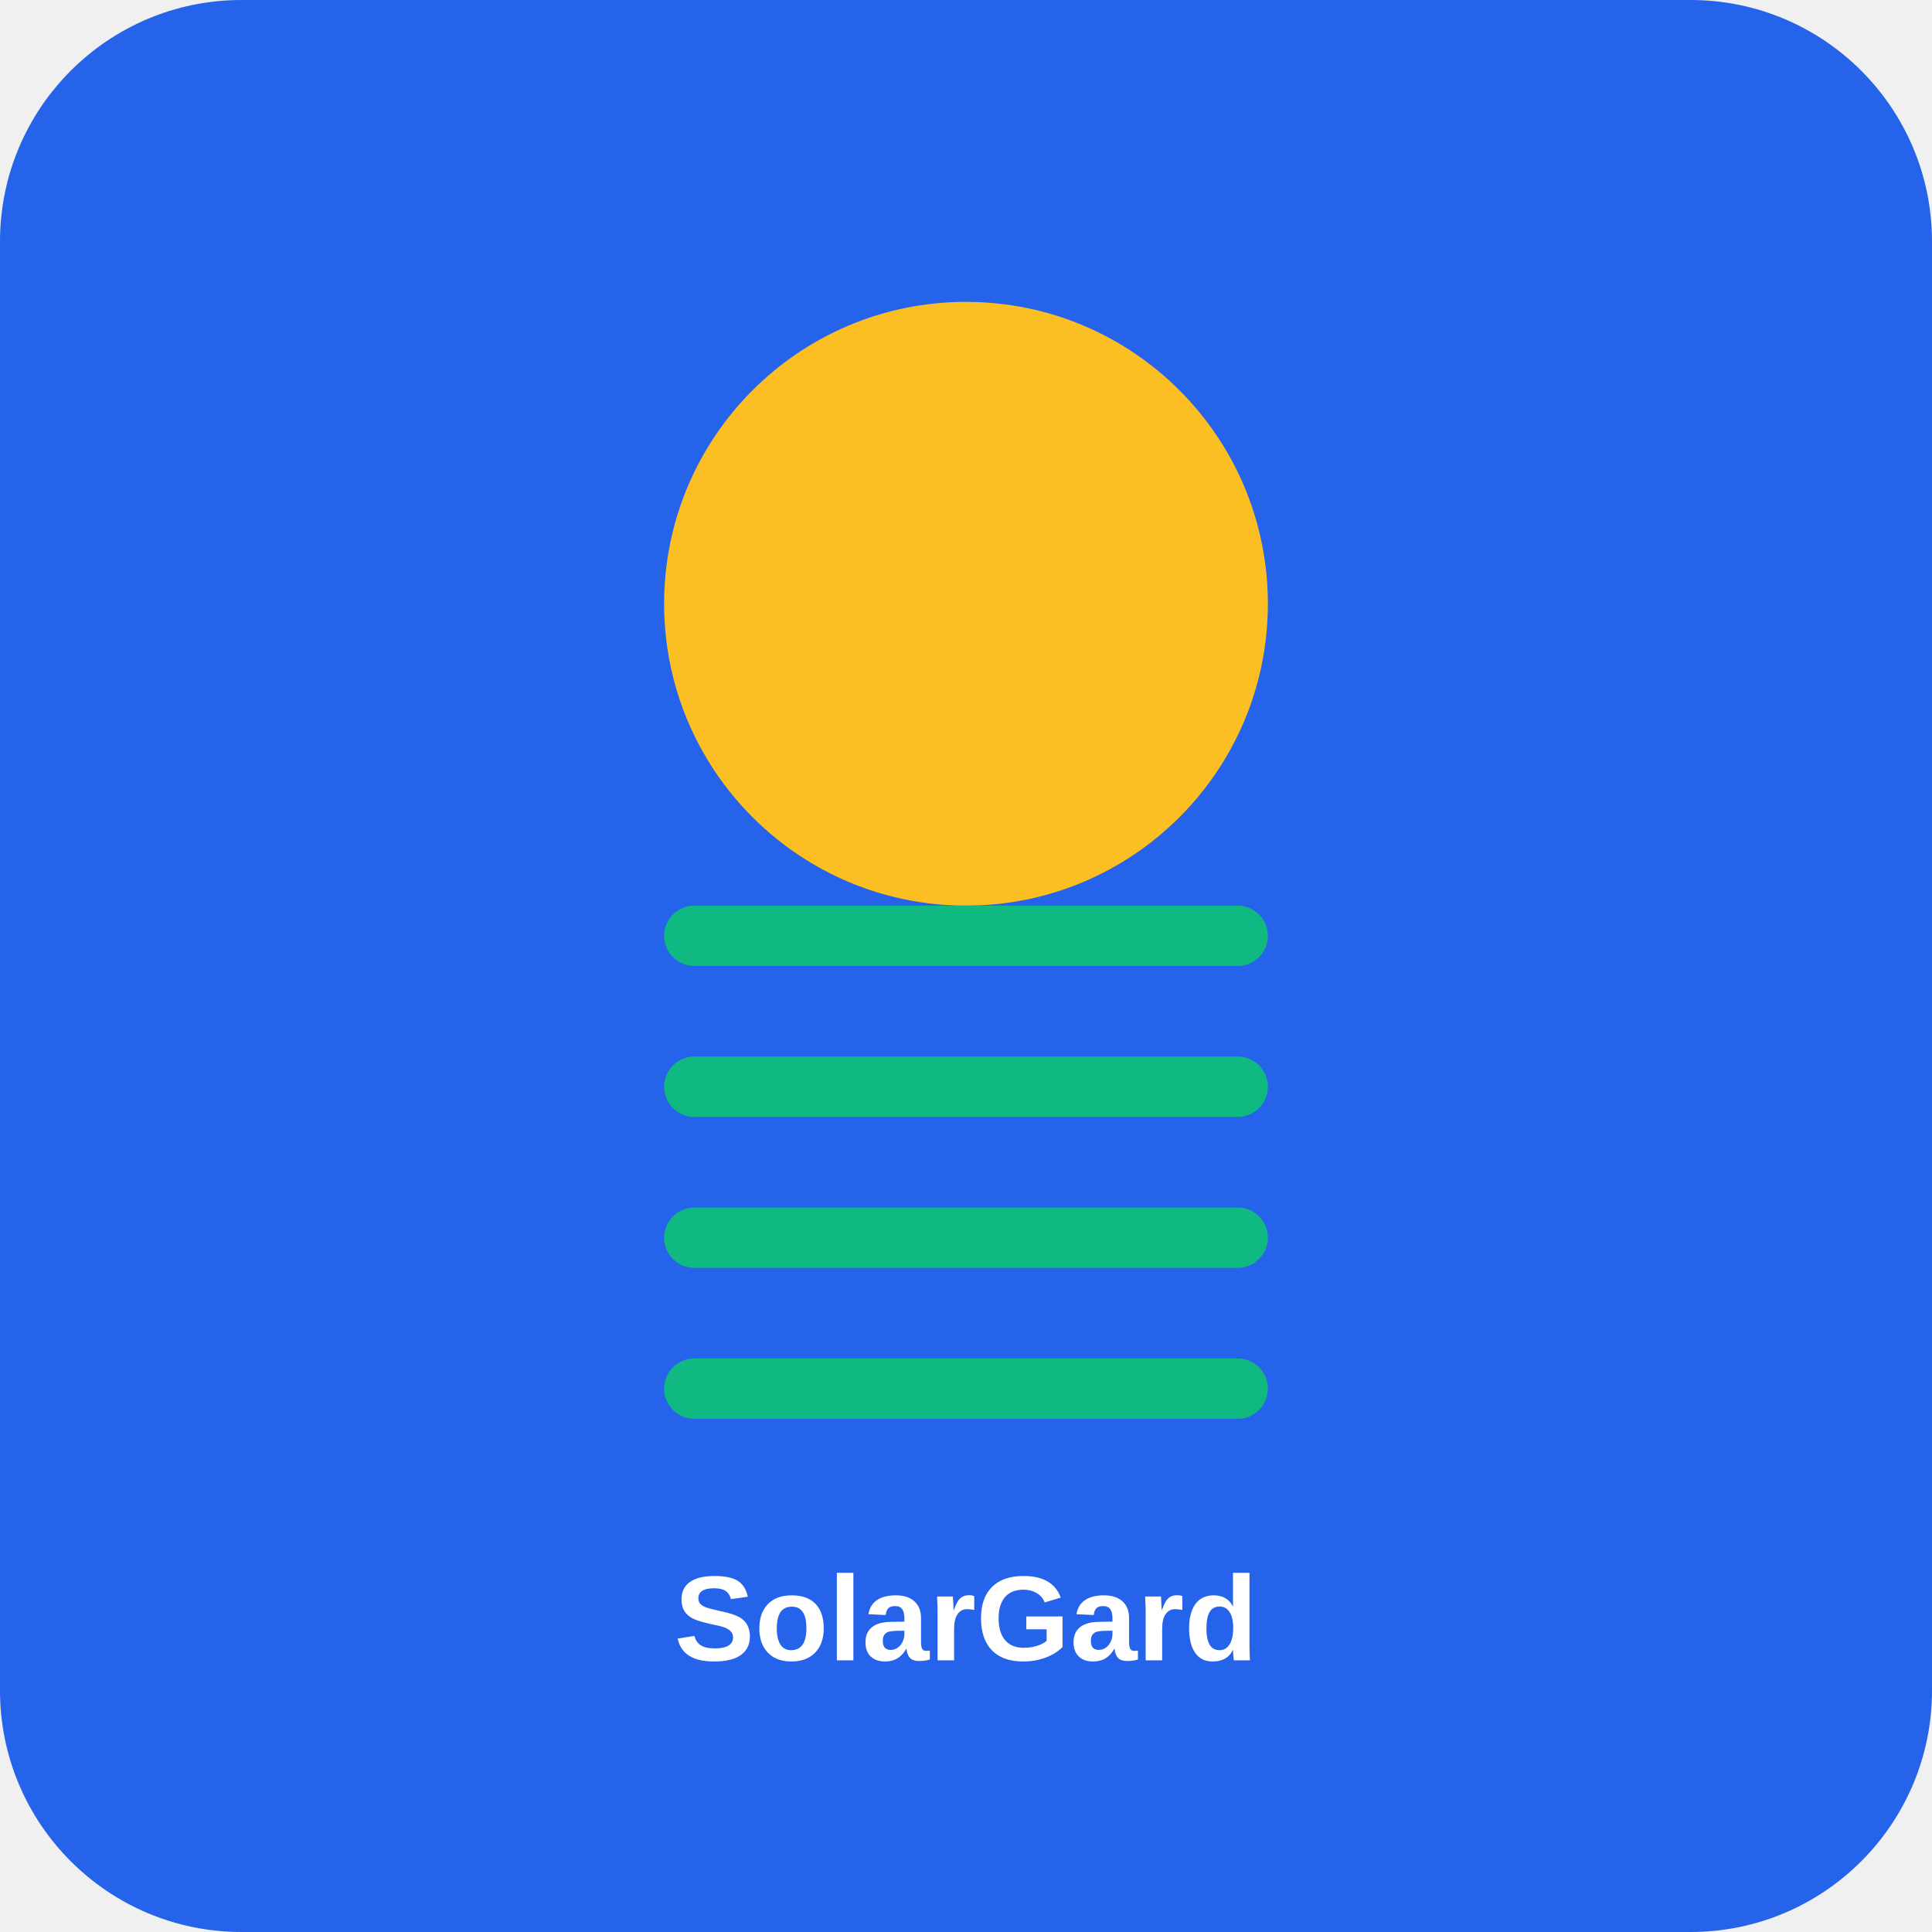
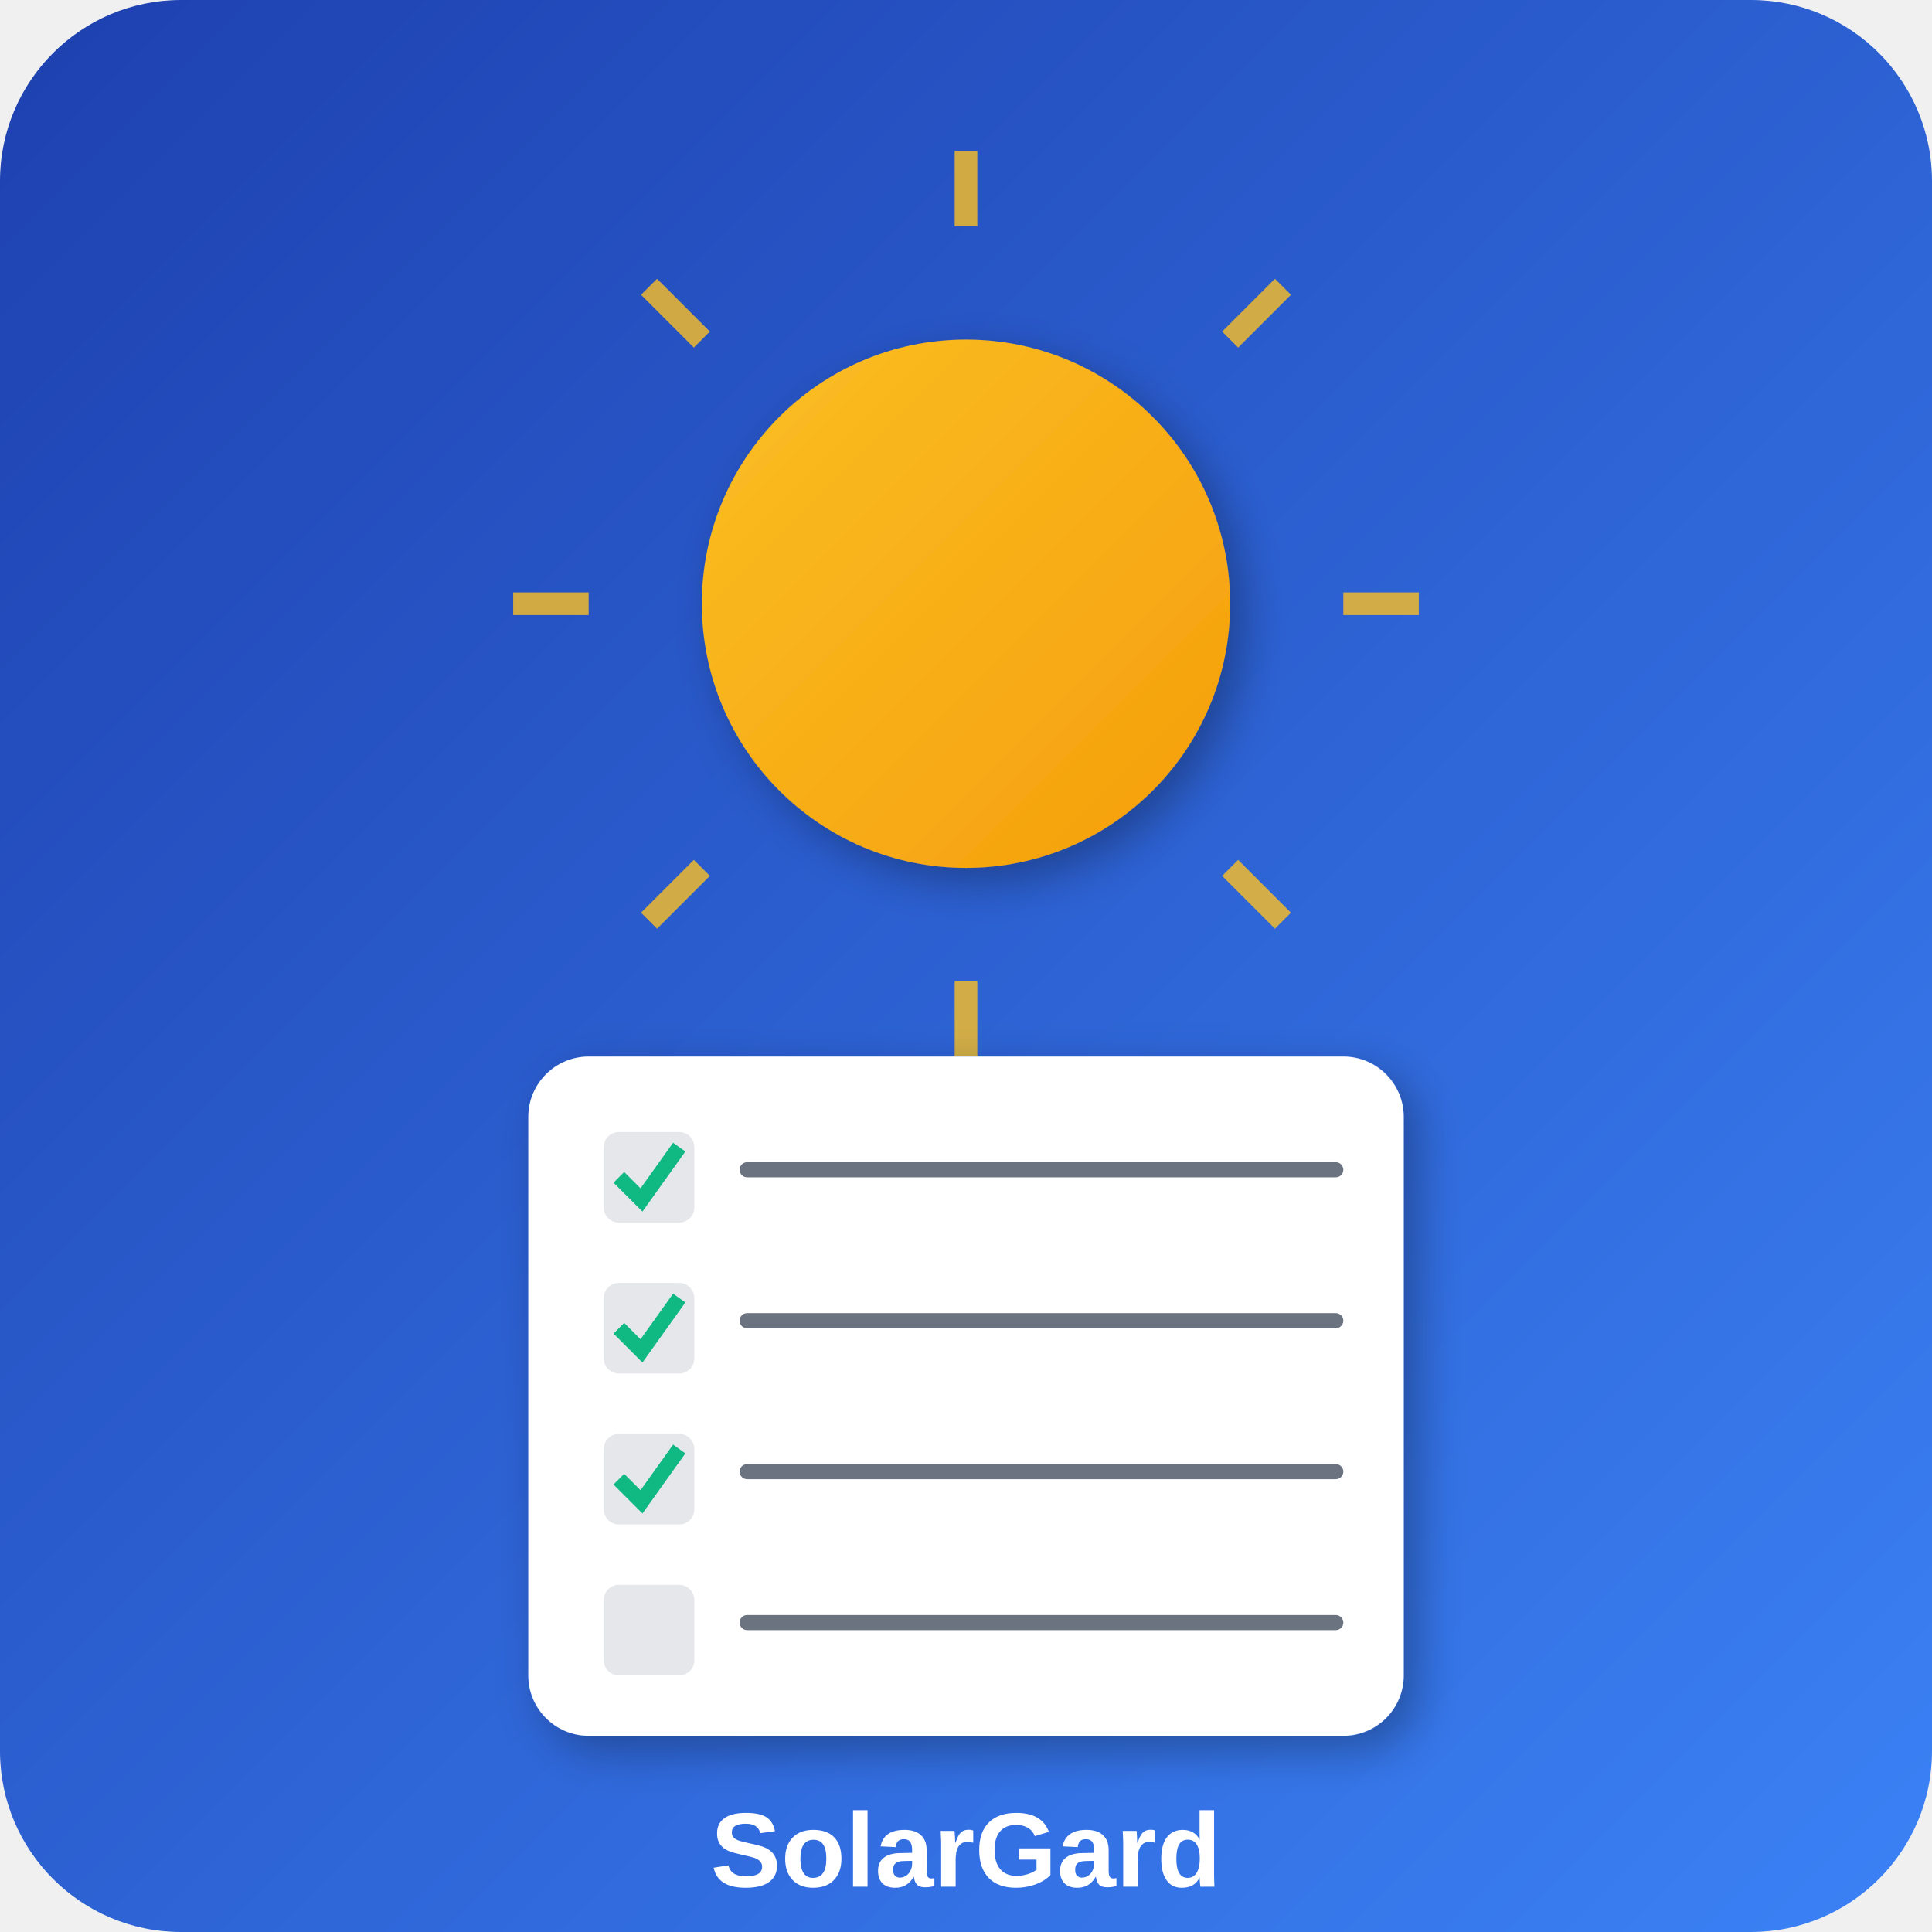
<svg xmlns="http://www.w3.org/2000/svg" width="256" height="256">
-   <rect width="256" height="256" fill="#2563eb" rx="32" />
-   <circle cx="128" cy="80" r="40" fill="#fbbf24" />
-   <rect x="88" y="120" width="80" height="8" fill="#10b981" rx="4" />
-   <rect x="88" y="140" width="80" height="8" fill="#10b981" rx="4" />
-   <rect x="88" y="160" width="80" height="8" fill="#10b981" rx="4" />
-   <rect x="88" y="180" width="80" height="8" fill="#10b981" rx="4" />
-   <text x="128" y="220" text-anchor="middle" fill="white" font-family="Arial" font-size="16" font-weight="bold">SolarGard</text>
+   <defs>
+     <linearGradient id="bg" x1="0%" y1="0%" x2="100%" y2="100%">
+       <stop offset="0%" style="stop-color:#1e40af;stop-opacity:1" />
+       <stop offset="100%" style="stop-color:#3b82f6;stop-opacity:1" />
+     </linearGradient>
+     <linearGradient id="sun" x1="0%" y1="0%" x2="100%" y2="100%">
+       <stop offset="0%" style="stop-color:#fbbf24;stop-opacity:1" />
+       <stop offset="100%" style="stop-color:#f59e0b;stop-opacity:1" />
+     </linearGradient>
+     <filter id="shadow" x="-50%" y="-50%" width="200%" height="200%">
+       <feDropShadow dx="2" dy="2" stdDeviation="3" flood-color="#000000" flood-opacity="0.3" />
+     </filter>
+   </defs>
+   <rect width="256" height="256" fill="url(#bg)" rx="24" />
+   <g transform="translate(128,80)">
+     <g stroke="#fbbf24" stroke-width="3" opacity="0.8">
+       <line x1="0" y1="-50" x2="0" y2="-60" />
+       <line x1="35" y1="-35" x2="42" y2="-42" />
+       <line x1="50" y1="0" x2="60" y2="0" />
+       <line x1="35" y1="35" x2="42" y2="42" />
+       <line x1="0" y1="50" x2="0" y2="60" />
+       <line x1="-35" y1="35" x2="-42" y2="42" />
+       <line x1="-50" y1="0" x2="-60" y2="0" />
+       <line x1="-35" y1="-35" x2="-42" y2="-42" />
+     </g>
+     <circle cx="0" cy="0" r="35" fill="url(#sun)" filter="url(#shadow)" />
+   </g>
+   <rect x="70" y="140" width="116" height="90" fill="white" rx="8" filter="url(#shadow)" />
+   <g fill="#10b981" stroke="none">
+     <rect x="80" y="150" width="12" height="12" fill="#e5e7eb" rx="2" />
+     <rect x="80" y="170" width="12" height="12" fill="#e5e7eb" rx="2" />
+     <rect x="80" y="190" width="12" height="12" fill="#e5e7eb" rx="2" />
+     <rect x="80" y="210" width="12" height="12" fill="#e5e7eb" rx="2" />
+     <path d="M82 156 L85 159 L90 152" stroke="#10b981" stroke-width="2" fill="none" />
+     <path d="M82 176 L85 179 L90 172" stroke="#10b981" stroke-width="2" fill="none" />
+     <path d="M82 196 L85 199 L90 192" stroke="#10b981" stroke-width="2" fill="none" />
+   </g>
+   <g fill="#6b7280">
+     <rect x="98" y="154" width="80" height="2" rx="1" />
+     <rect x="98" y="174" width="80" height="2" rx="1" />
+     <rect x="98" y="194" width="80" height="2" rx="1" />
+     <rect x="98" y="214" width="80" height="2" rx="1" />
+   </g>
+   <text x="128" y="250" text-anchor="middle" fill="white" font-family="Arial, sans-serif" font-size="14" font-weight="bold">SolarGard</text>
</svg>
